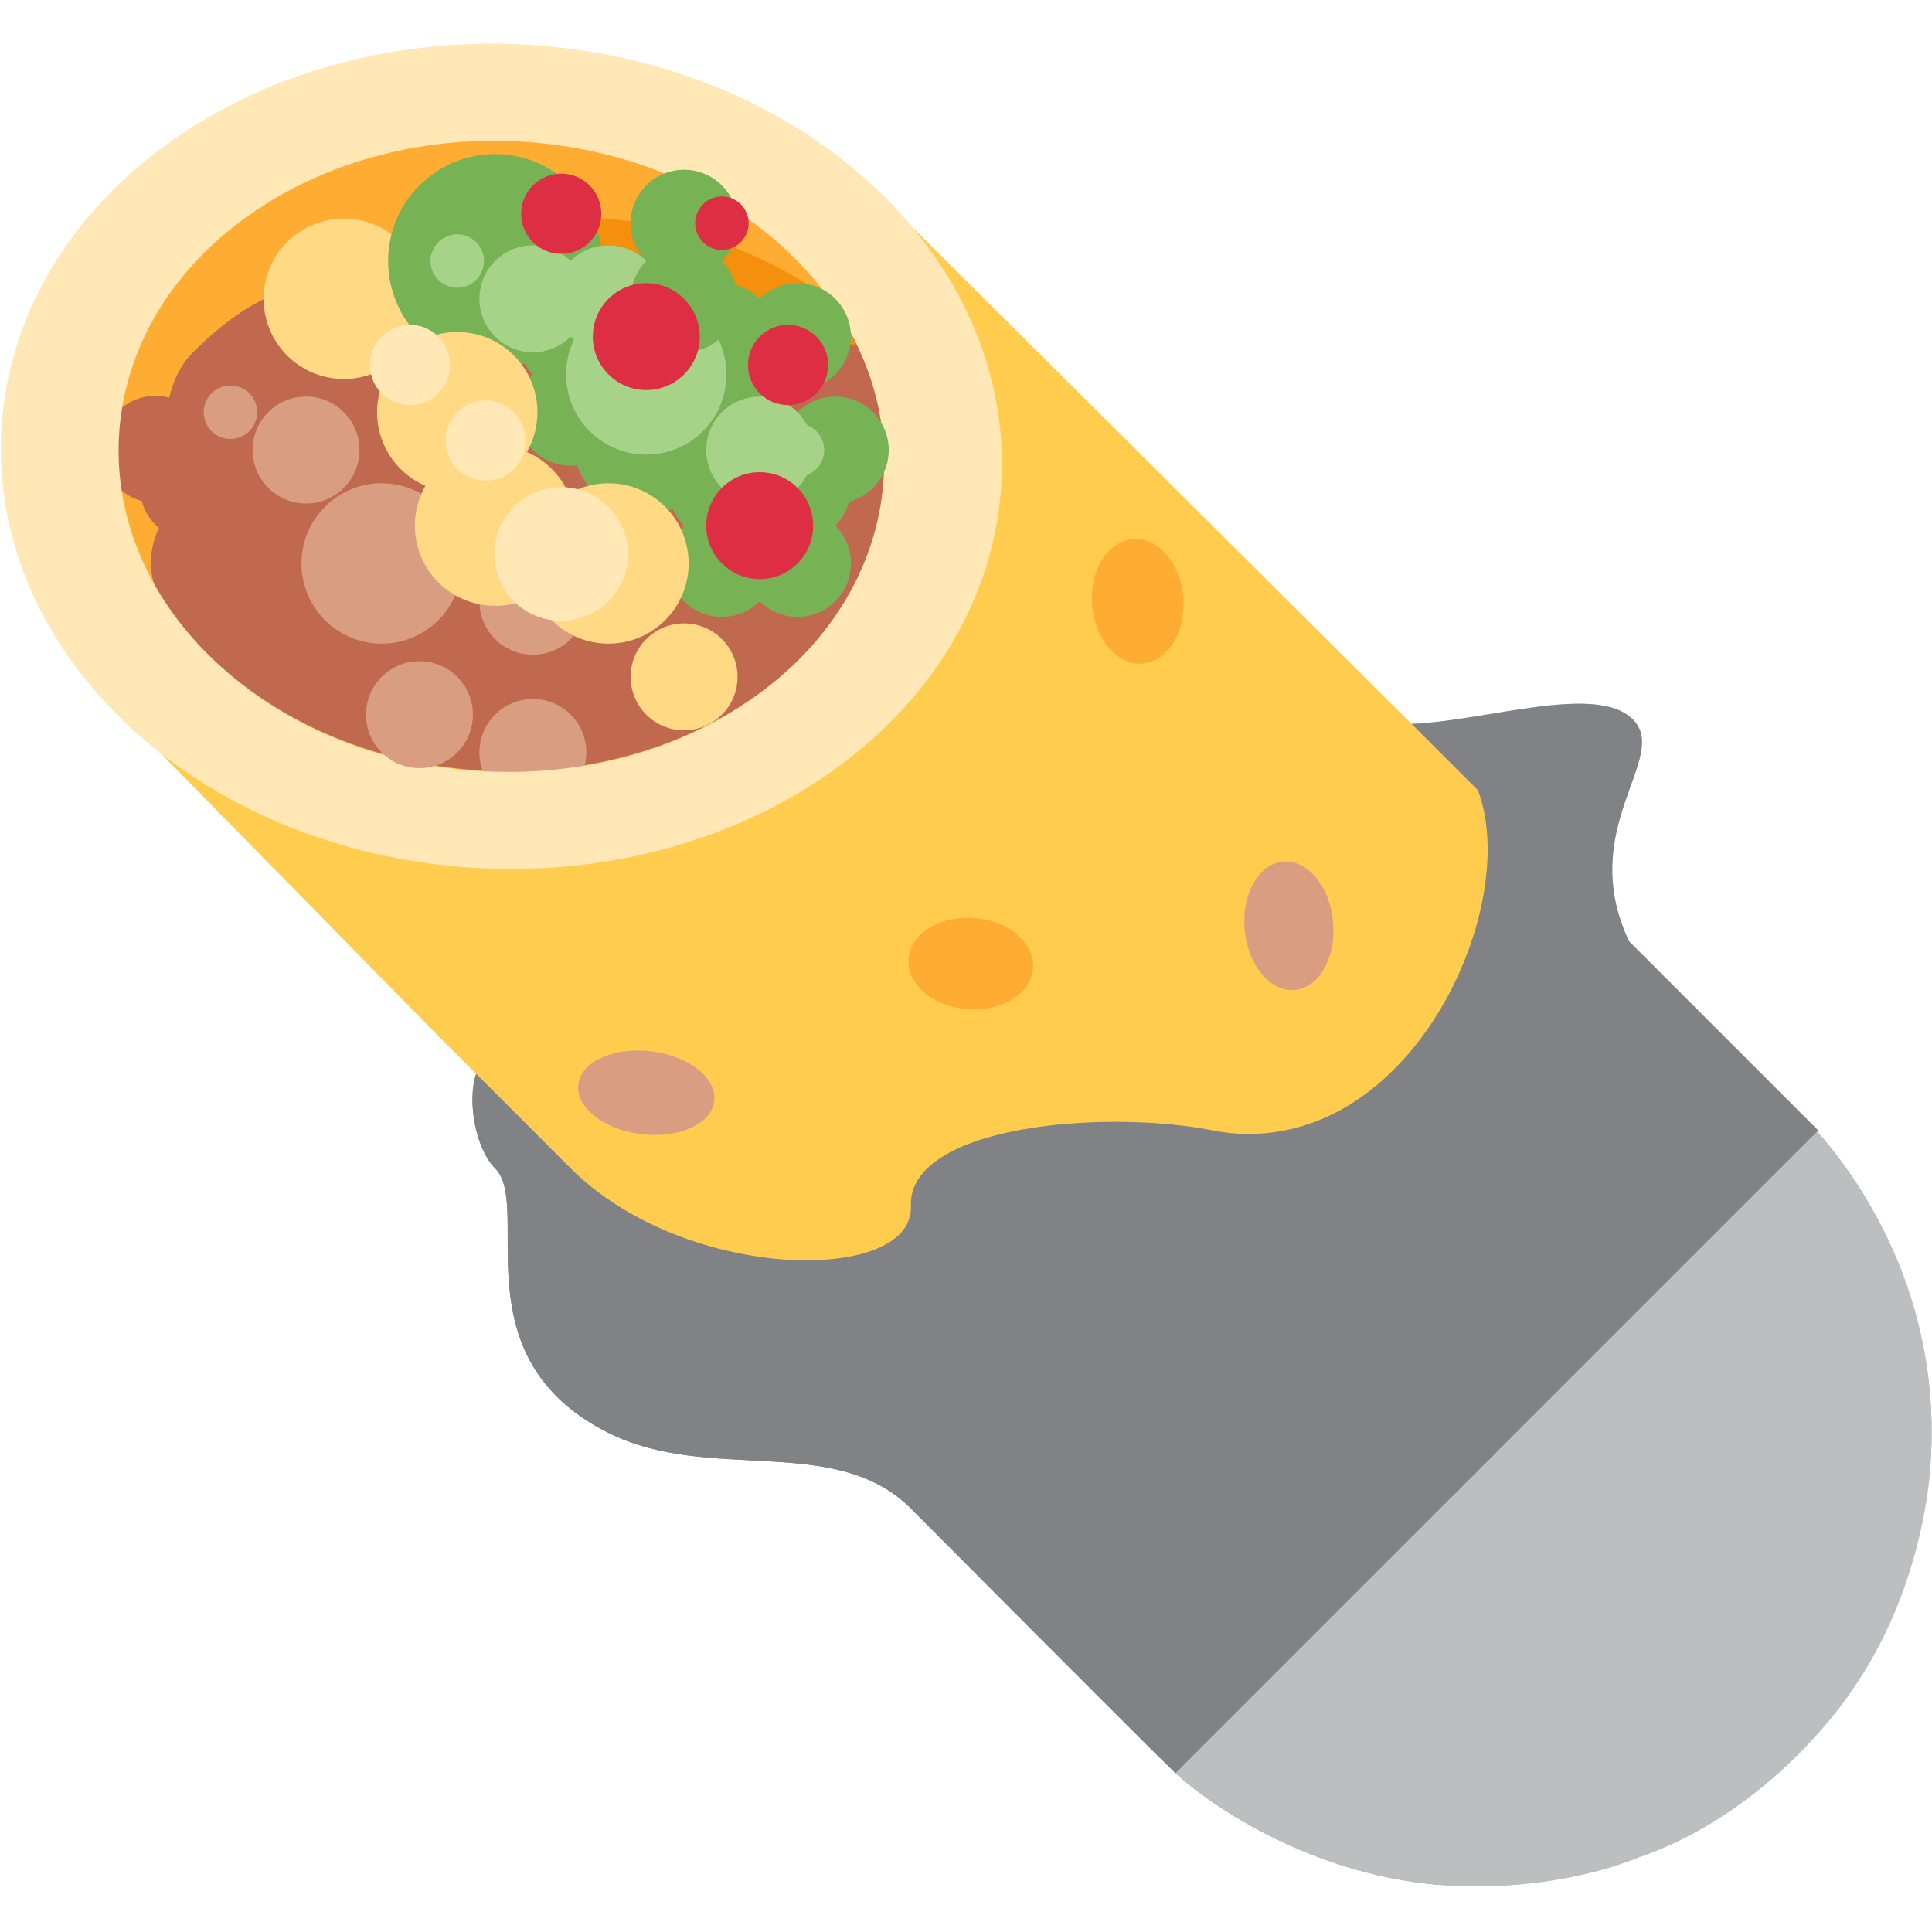
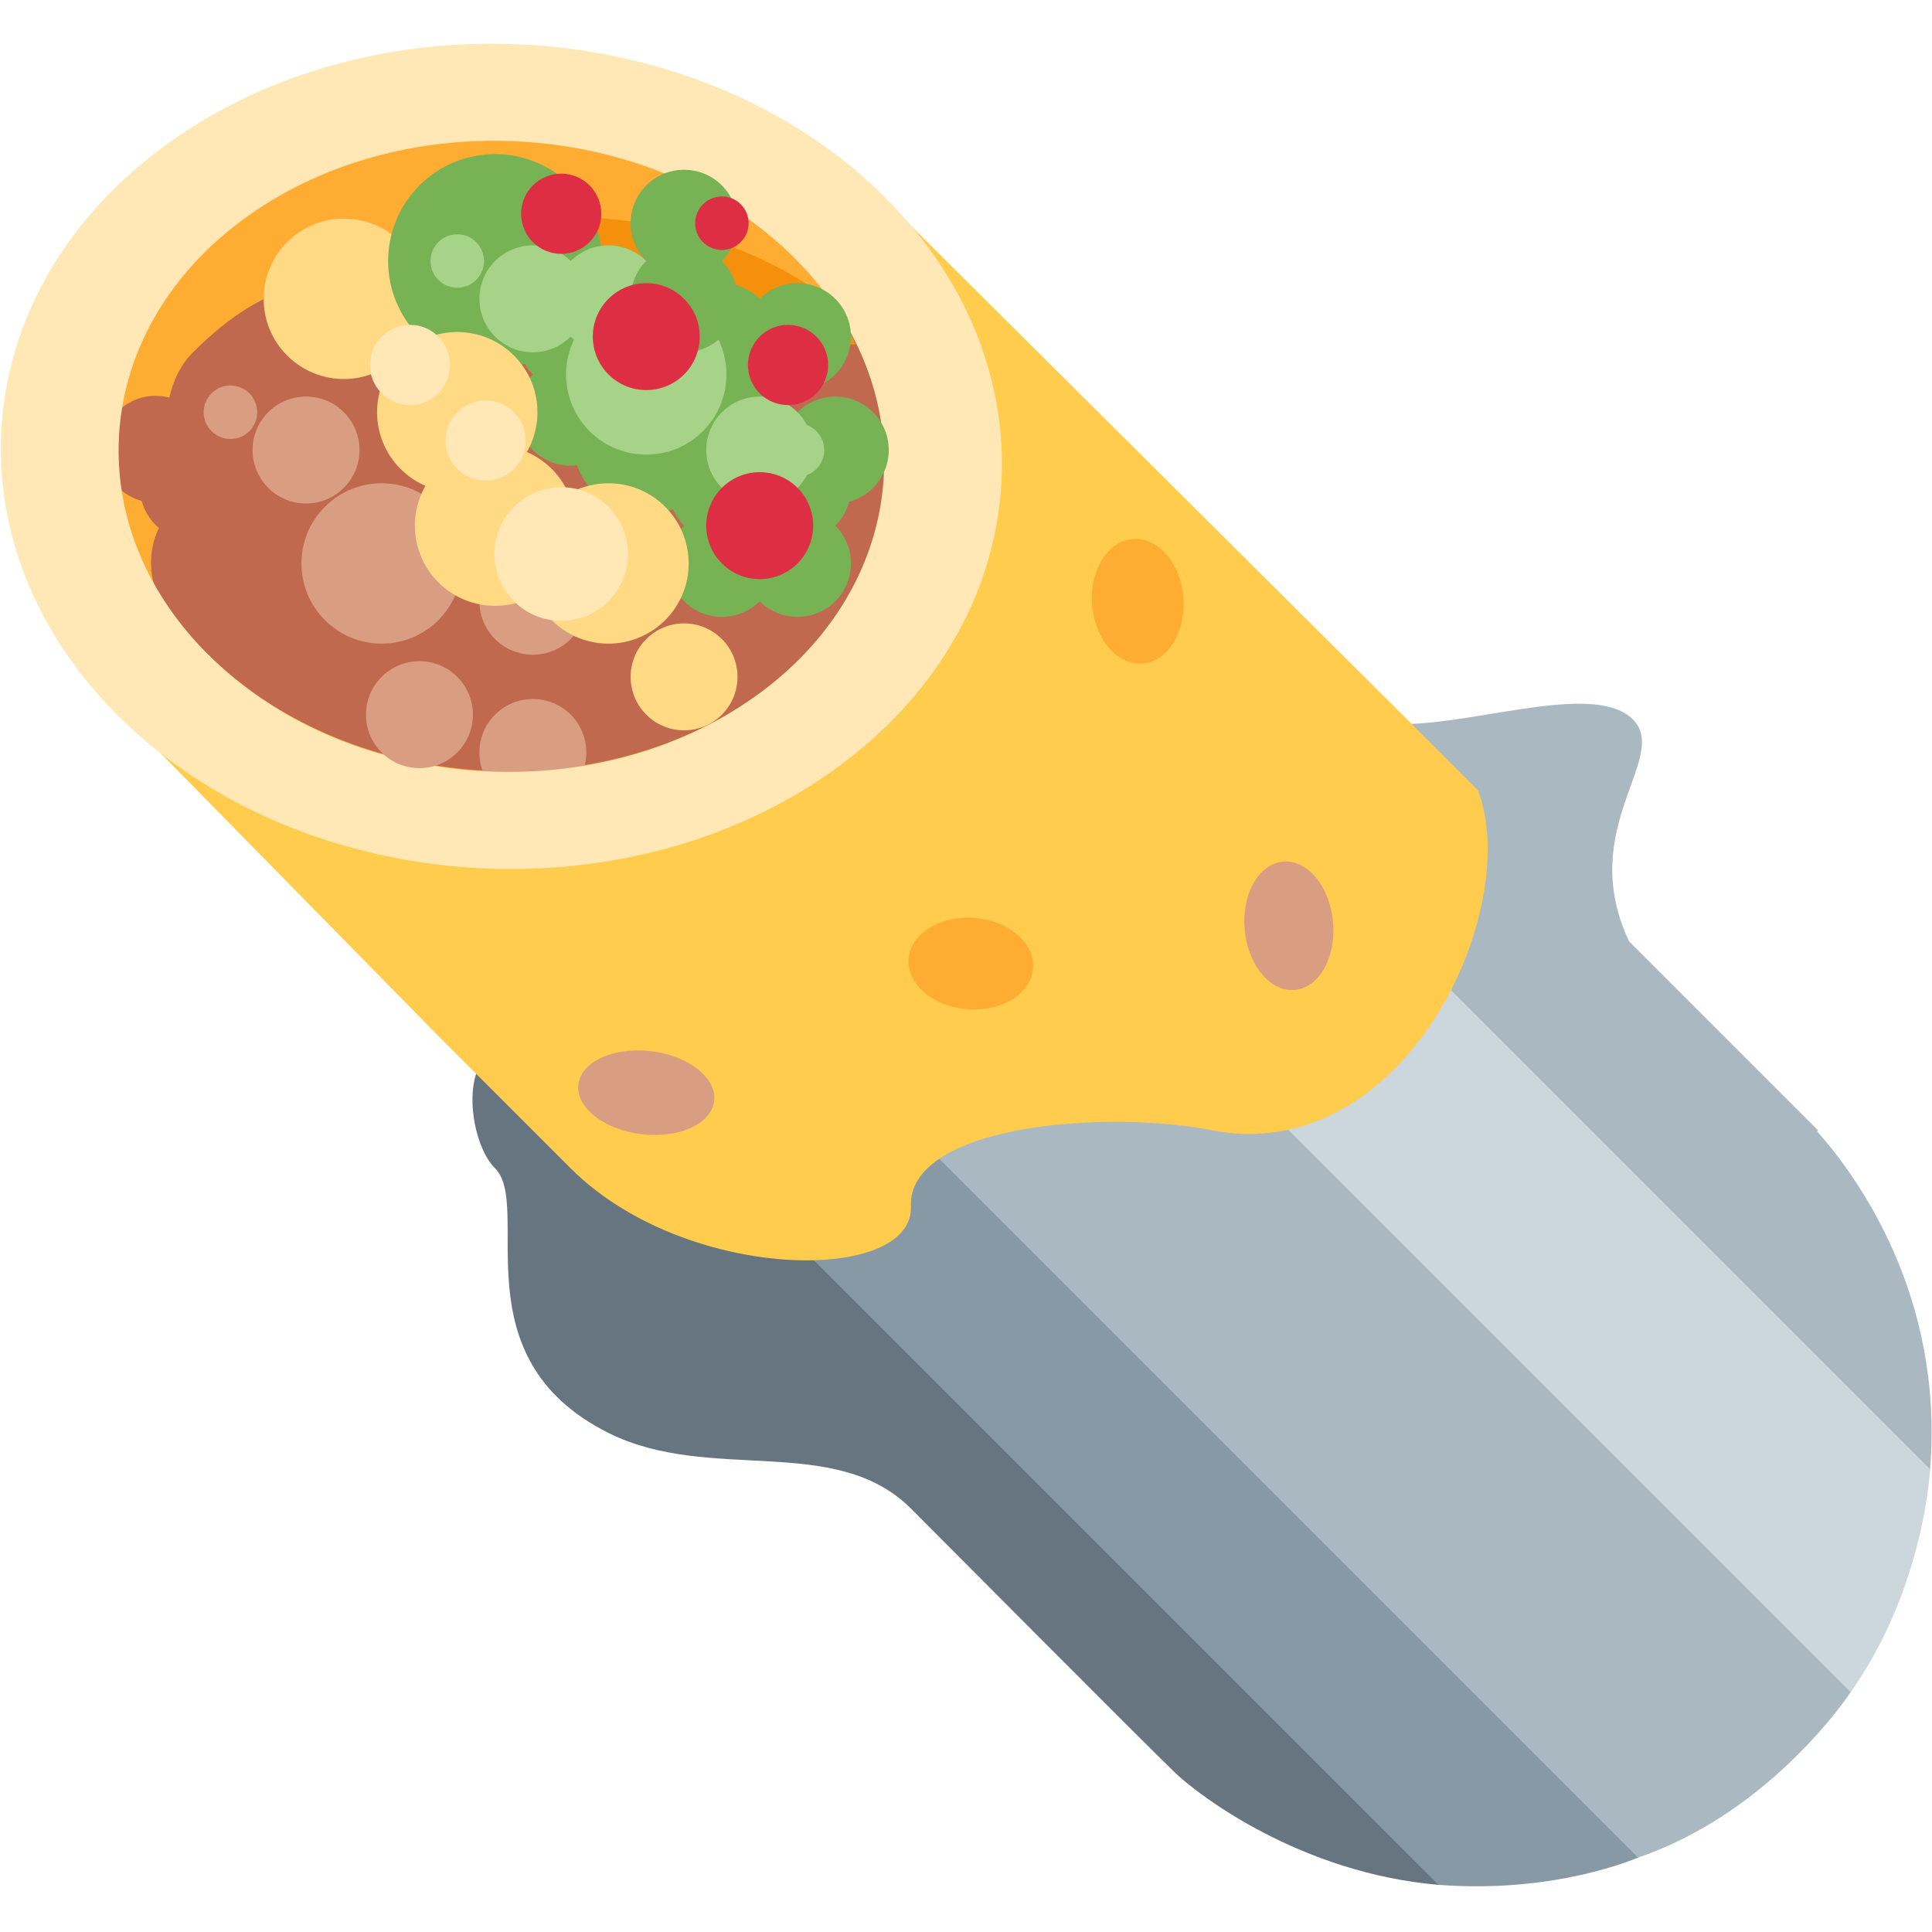
<svg xmlns="http://www.w3.org/2000/svg" viewBox="0 0 36 36">
- 	god, whatever editor they used for this is absolute shit
- 	<g>
- 		
- 		
- 	</g>
- 	
- 	foil
- 	<g>
-     <path fill="#BCBEC0" d="M 24.003,21.051 l 10.481,10.481 c -0.033,0.046 -1.476,2.234 -3.962,3.081 l -13.022,-13.021 c 1.086,-0.737 3.605,-0.828 5.108,-0.528 c 0.492,0.099 0.957,0.081 1.395,-0.013 Z" />
-     <path fill="#BCBEC0" d="M 33.859,21.082 c 0.738,0.83 2.367,3.058 2.105,6.295 l -8.928,-8.927 c 0.656,-1.279 0.875,-2.739 0.502,-3.725 l -1.236,-1.236 c 1.409,-0.057 3.447,-0.761 4.124,-0.084 c 0.704,0.704 -1.071,2.024 -0.071,4.137 l 3.522,3.522 l -0.018,0.018 Z" />
-     <path fill="#808285" d="M 15.165,23.482 l 11.639,11.639 c -2.566,-0.22 -4.452,-1.657 -4.9,-2.083 c -0.448,-0.425 -4.931,-4.931 -4.931,-4.931 c -1.409,-1.409 -3.745,-0.463 -5.635,-1.409 c -2.817,-1.408 -1.408,-4.225 -2.112,-4.929 c -0.353,-0.352 -0.529,-1.233 -0.353,-1.761 l 1.761,1.761 c 1.218,1.217 3.126,1.75 4.531,1.713 Z" />
-     <path fill="#A7A9AC" d="M 17.5,21.591 l 13.022,13.022 c -0.073,0.027 -1.556,0.673 -3.719,0.507 l -11.639,-11.639 c 1.059,-0.028 1.834,-0.378 1.809,-1.009 c -0.015,-0.362 0.189,-0.652 0.527,-0.881 Z" />
-     <path fill="#DCDDDE" d="M 27.037,18.45 l 8.928,8.928 c -0.008,0.098 -0.134,2.252 -1.481,4.154 l -10.481,-10.481 c 1.333,-0.286 2.393,-1.352 3.034,-2.601 Z" />
-   </g>
  <g transform="rotate(-45) scale(0.9962) translate(0.09549)">
-     <path fill="#BCBEC0" d=" M 9,33.998  L 9,38.998  L 8.974,38.998  C 8.909,40.111 8.483,42.849 6,44.961  C 5.924,45.025 4.306,46.464 2,46.858  C 1.944,46.868 -0.633,47.396 -3,46.233  C -3.07,46.201 -4.582,45.607 -6,43.954  C -7.664,41.977 -7.983,39.618 -8,38.998  C -8.015,38.378 -8,31.998 -8,31.998  L 9,33.998  Z" />
-     <path fill="#808285" d=" M -8,39  C -8.015,38.378 -8,32 -8,32  C -8,30 -10.328,29.011 -11,27  C -12,24 -9,23 -9,22  C -9,21.5 -8.5,20.75 -8,20.5  L 9,28.244  C 10.04,29.204 11.986,30.151 11.986,31.112  C 11.986,32.112 9.789,31.788 9,34  L 9,39  L -8,39 Z" />
-     <path fill="#FFCC4D" d=" M 9,30  C 8.564,30.964 7.373,31.844 6,32.287  C 4.658,32.718 3.149,32.722 2,31.979  C 1.622,31.735 1.28,31.418 1,31  C 0.147,29.719 -1.706,27.995 -3,27.748  C -3.402,27.67 -3.753,27.731 -4,28  C -4.429,28.464 -5.228,28.163 -6,27.431  C -7.023,26.46 -8,24.728 -8,23  L -8,19.5  L -7.932,12.012  L 8.967,14.995  L 9,28 Z" />
-     <path fill="#FFAC33" d="M 1,25.897 c 0,0.552 -0.447,0.86 -1,0.688 c -0.552,-0.173 -1,-0.76 -1,-1.313 c 0,-0.552 0.447,-0.86 1,-0.687 c 0.553,0.172 1,0.76 1,1.312 Z" />
-     <path fill="#FFAC33" d="M 7,24 c -0.553,0.172 -1,-0.135 -1,-0.688 c 0,-0.552 0.448,-1.139 1,-1.312 c 0.552,-0.172 1,0.136 1,0.688 c 0,0.552 -0.448,1.139 -1,1.312 Z" />
-     <path fill="#D99E82" d="M 5.707,28.917 c 0,0.552 -0.448,1.168 -1,1.375 c -0.552,0.207 -1,-0.072 -1,-0.625 c -0,-0.553 0.447,-1.168 1,-1.376 c 0.553,-0.207 1,0.073 1,0.625 Z" />
-     <path fill="#D99E82" d="M -6,24 c -0.553,-0.276 -1,-0.948 -1,-1.5 c 0,-0.552 0.447,-0.777 1,-0.5 c 0.552,0.277 1,0.948 1,1.5 c -0,0.553 -0.447,0.777 -1,0.5 Z" />
+ 		foil
+ 		<g>
+ 			changed to use standard grays
+ 			nhhh.. this should be defined as one clip path but i can't figure out the bottom curve..
+ 			<path fill="#66757F" d="M -6,21 h1 v22.954 h-1 c -1.664,-1.978 -1.983,-4.336 -2,-4.954 c -0.015,-0.622 0,-7 0,-7 c 0,-2 -2.328,-2.989 -3,-5 c -1,-3 2,-4 2,-5 c 0,-0.5 0.5,-1.25 1,-1.5 s 2,0.5 2,0.5 Z" />
+       <path fill="#8899A6" d="M -3,22.5 h1 v23.734 h-1 c -0.07,-0.033 -1.582,-0.627 -3,-2.28 v-22.954 l 3,1.5 Z" />
+       <path fill="#AAB8C2" d="M 8.974,39 c -0.065,1.111 -0.49,3.849 -2.974,5.96 l -4,1.898 c -0.056,0.009 -2.633,0.538 -5,-0.625 v-23.733 l 5,2.5 l 4,2 s 1.96,0.285 3,1.244 s 2.986,1.907 2.986,2.867 c 0,1 -2.197,0.677 -2.986,2.888 v5 h-0.026 Z" />
+       <path fill="#CCD6DD" d="M 6,27 v17.961 c -0.076,0.064 -1.694,1.503 -4,1.897 v-21.858 l 4,2 Z" />
+     </g>
+     <g>
+       <path fill="#FFCC4D" d="M 9,30 c -0.436,0.964 -1.627,1.844 -3,2.287 c -1.342,0.432 -2.851,0.436 -4,-0.307 c -0.378,-0.244 -0.72,-0.561 -1,-0.979 c -0.853,-1.281 -2.706,-3.005 -4,-3.252 c -0.402,-0.077 -0.753,-0.016 -1,0.252 c -0.429,0.464 -1.228,0.163 -2,-0.569 c -1.023,-0.971 -2,-2.703 -2,-4.431 v-3.5 l 0.068,-7.488 l 16.899,2.983 l 0.033,13.005 v2 Z" />
+       <circle r="1" transform="translate(0 25.58485) skewY(17.3)" fill="#FFAC33" />
+       <circle r="1" transform="translate(7 23) skewY(-17.3)" fill="#FFAC33" />
+       <circle r="1" transform="translate(4.70673,29.29166) skewY(-20.6)" fill="#D99E82" />
+       <circle r="1" transform="translate(-6,23) skewY(26.5)" fill="#D99E82" />
+     </g>
    <circle r="7.5" fill="#FFAC33" transform="translate(0.5 12.667) skewY(11)" />
    <g fill="#C1694F">
-       <path d="M -3.113,7.497  C -2.849,7.33 -2.538,7.213 -2.212,7.213  C -1.295,7.213 -0.256,7.348 0.546,8.114  C 1.062,8.606 1.57,9.267 1.842,10.368  L 6.817,15.428  C 6.817,15.429 6.817,15.429 6.817,15.43  L 6.814,15.427  C 6.814,15.434 6.812,15.441 6.812,15.448  C 6.124,18.163 3.562,19.775 0.5,19.167  C -3.089,18.455 -6,14.967  -6,11.377 l-0.5,-0.5 Z" />
+       <path d="M -3.113,7.497  C -2.849,7.33 -2.538,7.213 -2.212,7.213  C -1.295,7.213 -0.256,7.348 0.546,8.114  C 1.062,8.606 1.57,9.267 1.842,10.368  L 6.817,15.429  L 6.814,15.427  C 6.814,15.434 6.812,15.441 6.812,15.448  C 6.124,18.163 3.562,19.775 0.5,19.167  C -3.089,18.455 -6,14.967  -6,11.377 l-0.5,-0.5 Z" />
      <circle cx="-3.98" cy="8" r="1" />
      <circle cx="-3.98" cy="9" r="1" />
      <circle cx="-4.48" cy="10.5" r="1.5" />
    </g>
    <circle cx="-3" cy="17" r="1" fill="#D99E82" />
    <path fill="#F4900C" d=" M 1.692,10.518  C 1.42,9.417 0.987,8.681 0.471,8.188  L 0.5,8.168  C 3.749,8.813 6.432,11.732 6.915,14.941  C 6.86,15.284 6.774,15.593 6.666,15.877  L 1.692,10.518 Z" />
    <circle r="7.5" stroke-width="2" fill="none" stroke="#FFE8B6" transform="translate(0.5 12.667) skewY(11)" />
    <g fill="#D99E82">
      <circle r="1" cx="-2" cy="10" />
      <circle r="1.5" cx="-2.5" cy="12.5" />
      <circle r="1" cx="-1" cy="15" />
      <circle r="0.5" cx="-2.5" cy="8.5" />
      <circle r="1" cx="-4" cy="15" />
    </g>
    <circle r="1.5" cx="0.5" cy="8.5" fill="#FFD983" />
    <g fill="#77B255">
      <circle r="2" cx="3" cy="10" />
      <circle r="1" cx="3" cy="12" />
      <circle r="1" cx="4" cy="13" />
      <circle r="1" cx="3" cy="16" />
      <circle r="1" cx="4" cy="17" />
      <circle r="1" cx="3" cy="18" />
      <circle r="1" cx="2" cy="17" />
      <circle r="1" cx="5" cy="17" />
      <circle r="1" cx="4" cy="15" />
      <circle r="1" cx="5" cy="14" />
      <circle r="1" cx="4" cy="12" />
      <circle r="1" cx="2" cy="13" />
      <circle r="1.375" cx="2.625" cy="14.375" />
    </g>
    <g fill="#A6D388">
      <circle r="0.5" cx="4.5" cy="16.5" />
      <circle r="0.5" cx="2.5" cy="9.5" />
      <circle r="1" cx="4" cy="16" />
      <circle r="1" cx="3" cy="11" />
      <circle r="1" cx="4" cy="12" />
      <circle r="1.5" cx="3.5" cy="13.5" />
    </g>
    <g fill="#77B255">
      <circle r="1" cx="6" cy="15" />
      <circle r="1" cx="5" cy="13" />
      <circle r="1" cx="6" cy="12" />
    </g>
    <g fill="#DD2E44">
      <circle r="0.75" cx="4.5" cy="10.25" />
      <circle r="0.75" cx="5.5" cy="15.25" />
      <circle r="1" cx="3" cy="17" />
      <circle r="1" cx="4" cy="13" />
      <circle r="0.5" cx="6.5" cy="12.5" />
    </g>
    <g fill="#FFD983">
      <circle r="1" cx="0" cy="18" />
      <circle r="1.5" cx="0.5" cy="11.5" />
      <circle r="1.5" cx="-0.5" cy="13.5" />
      <circle r="1.5" cx="0.5" cy="15.5" />
    </g>
    <g fill="#FFE8B6">
      <circle r="1.25" cx="0" cy="14.75" />
      <circle r="0.75" cx="0.5" cy="12.25" />
      <circle r="0.75" cx="0.5" cy="10.25" />
    </g>
  </g>
</svg>
